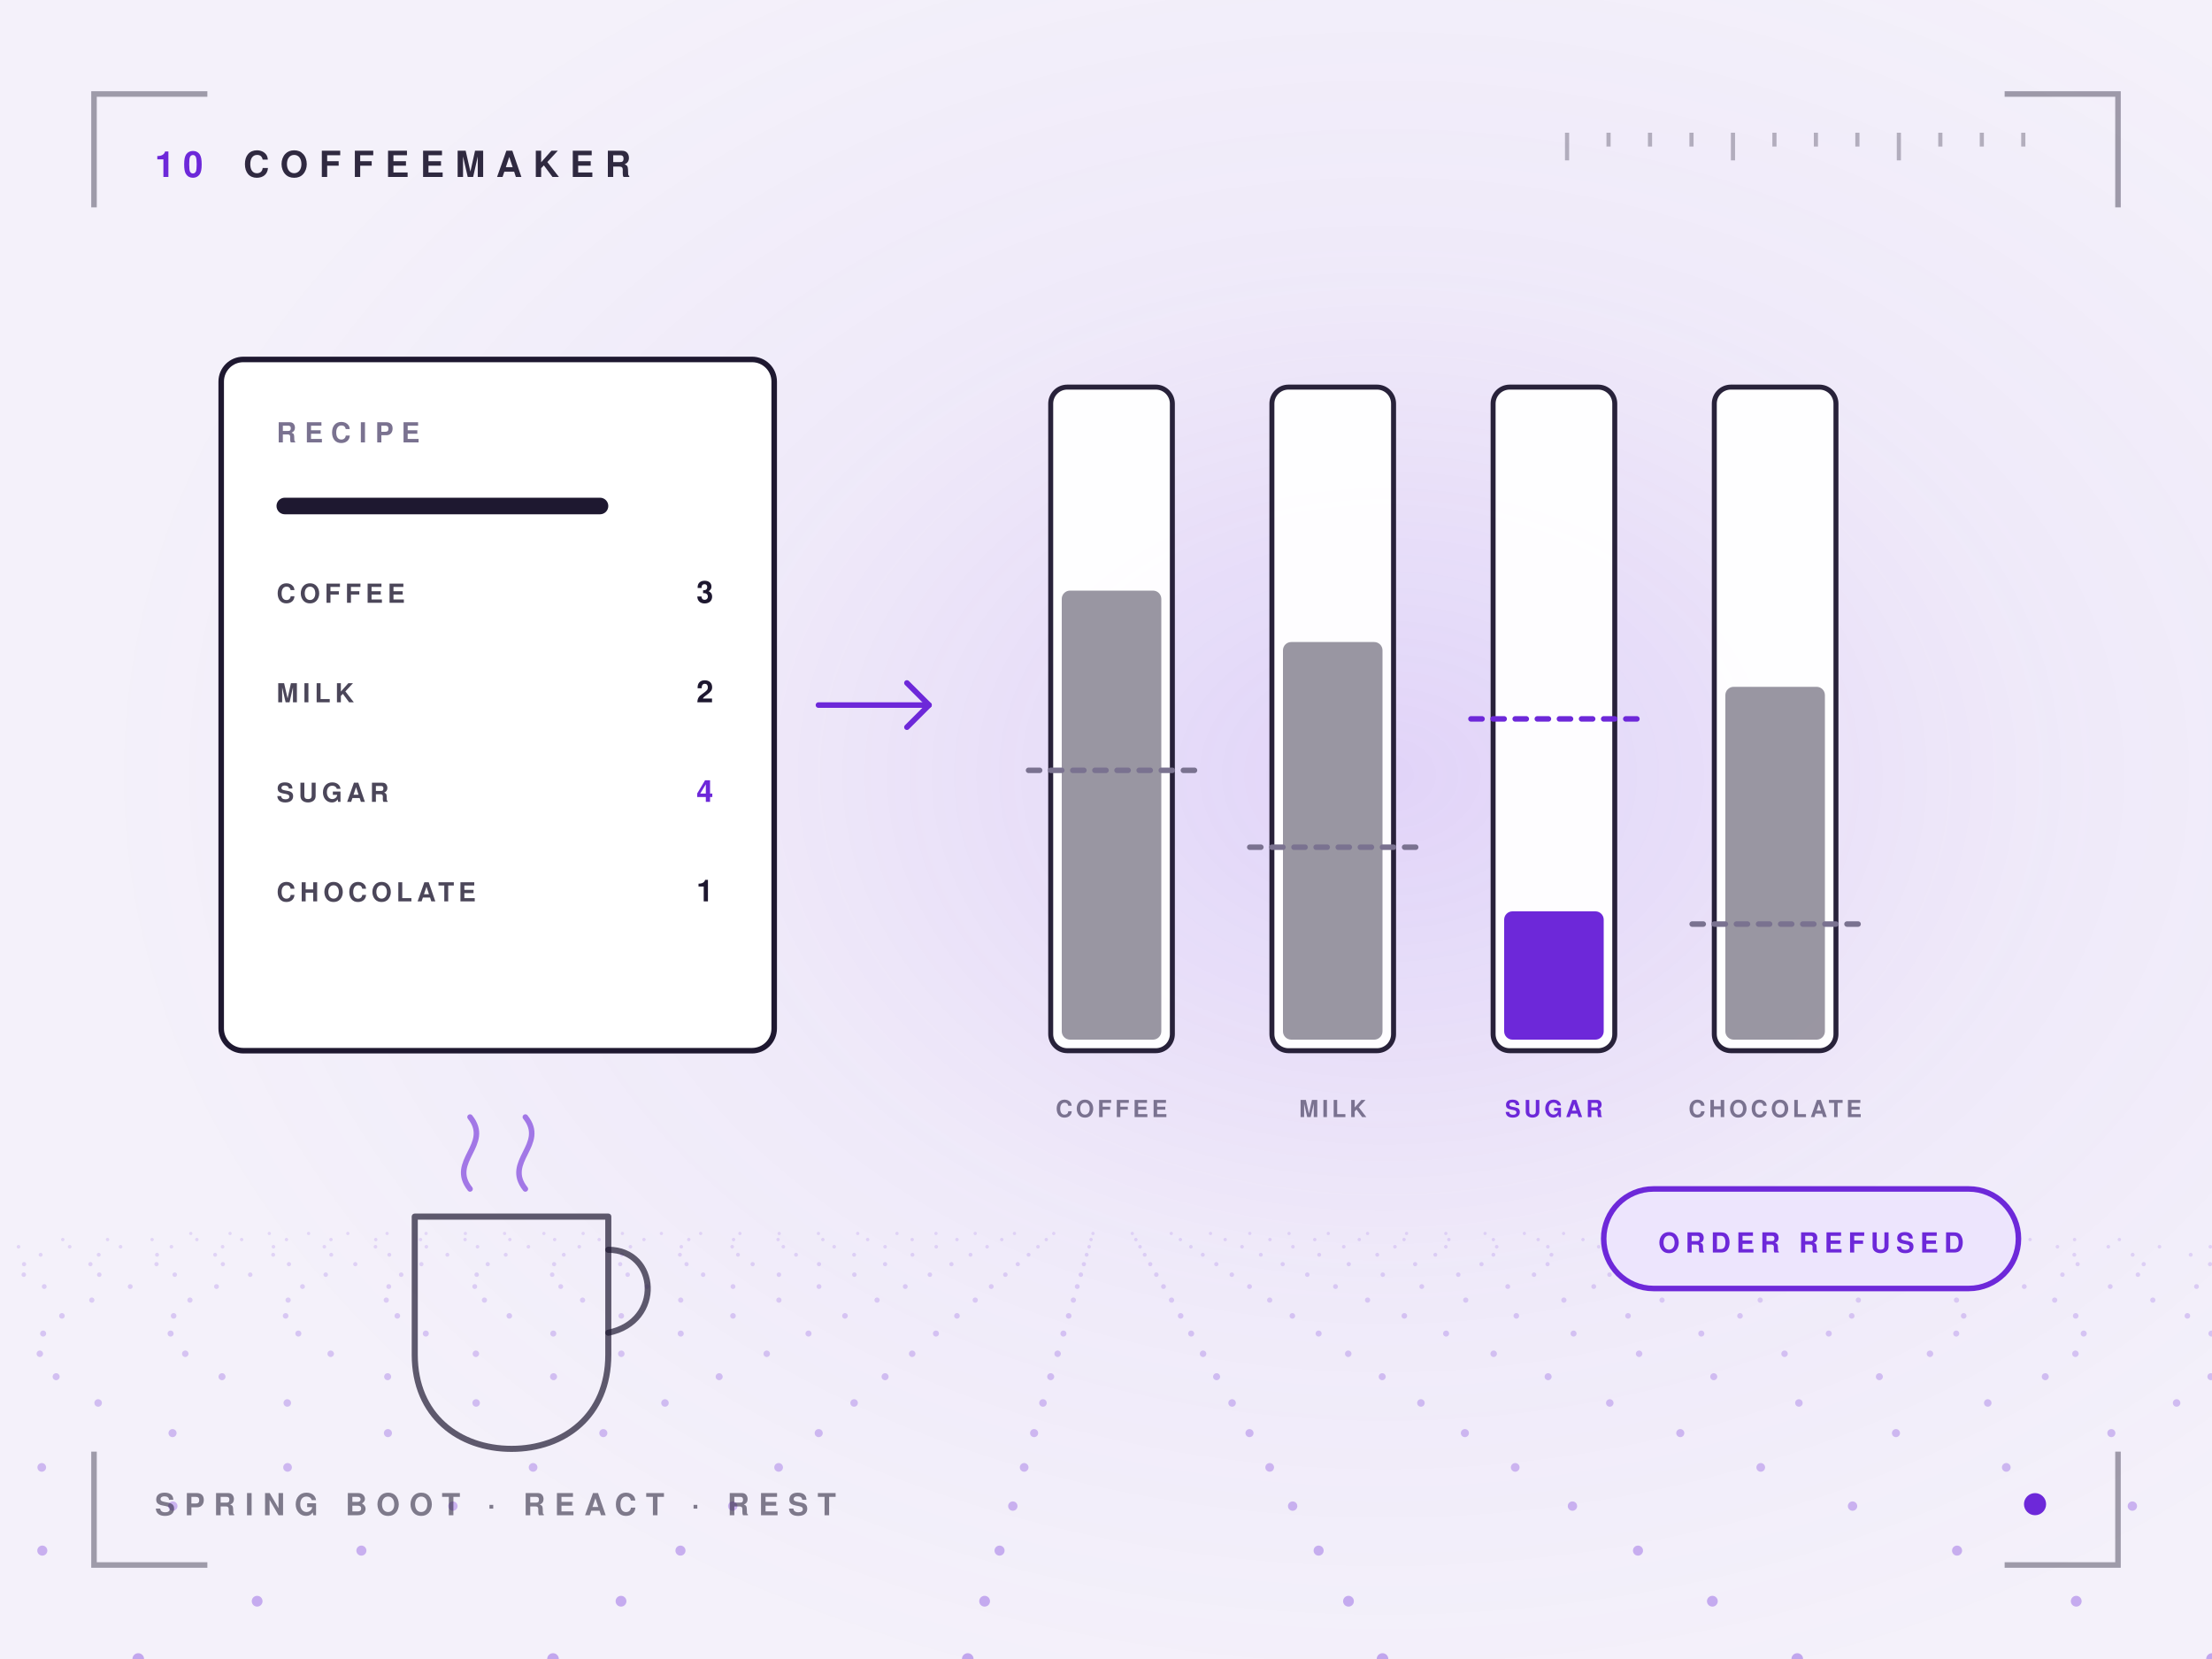
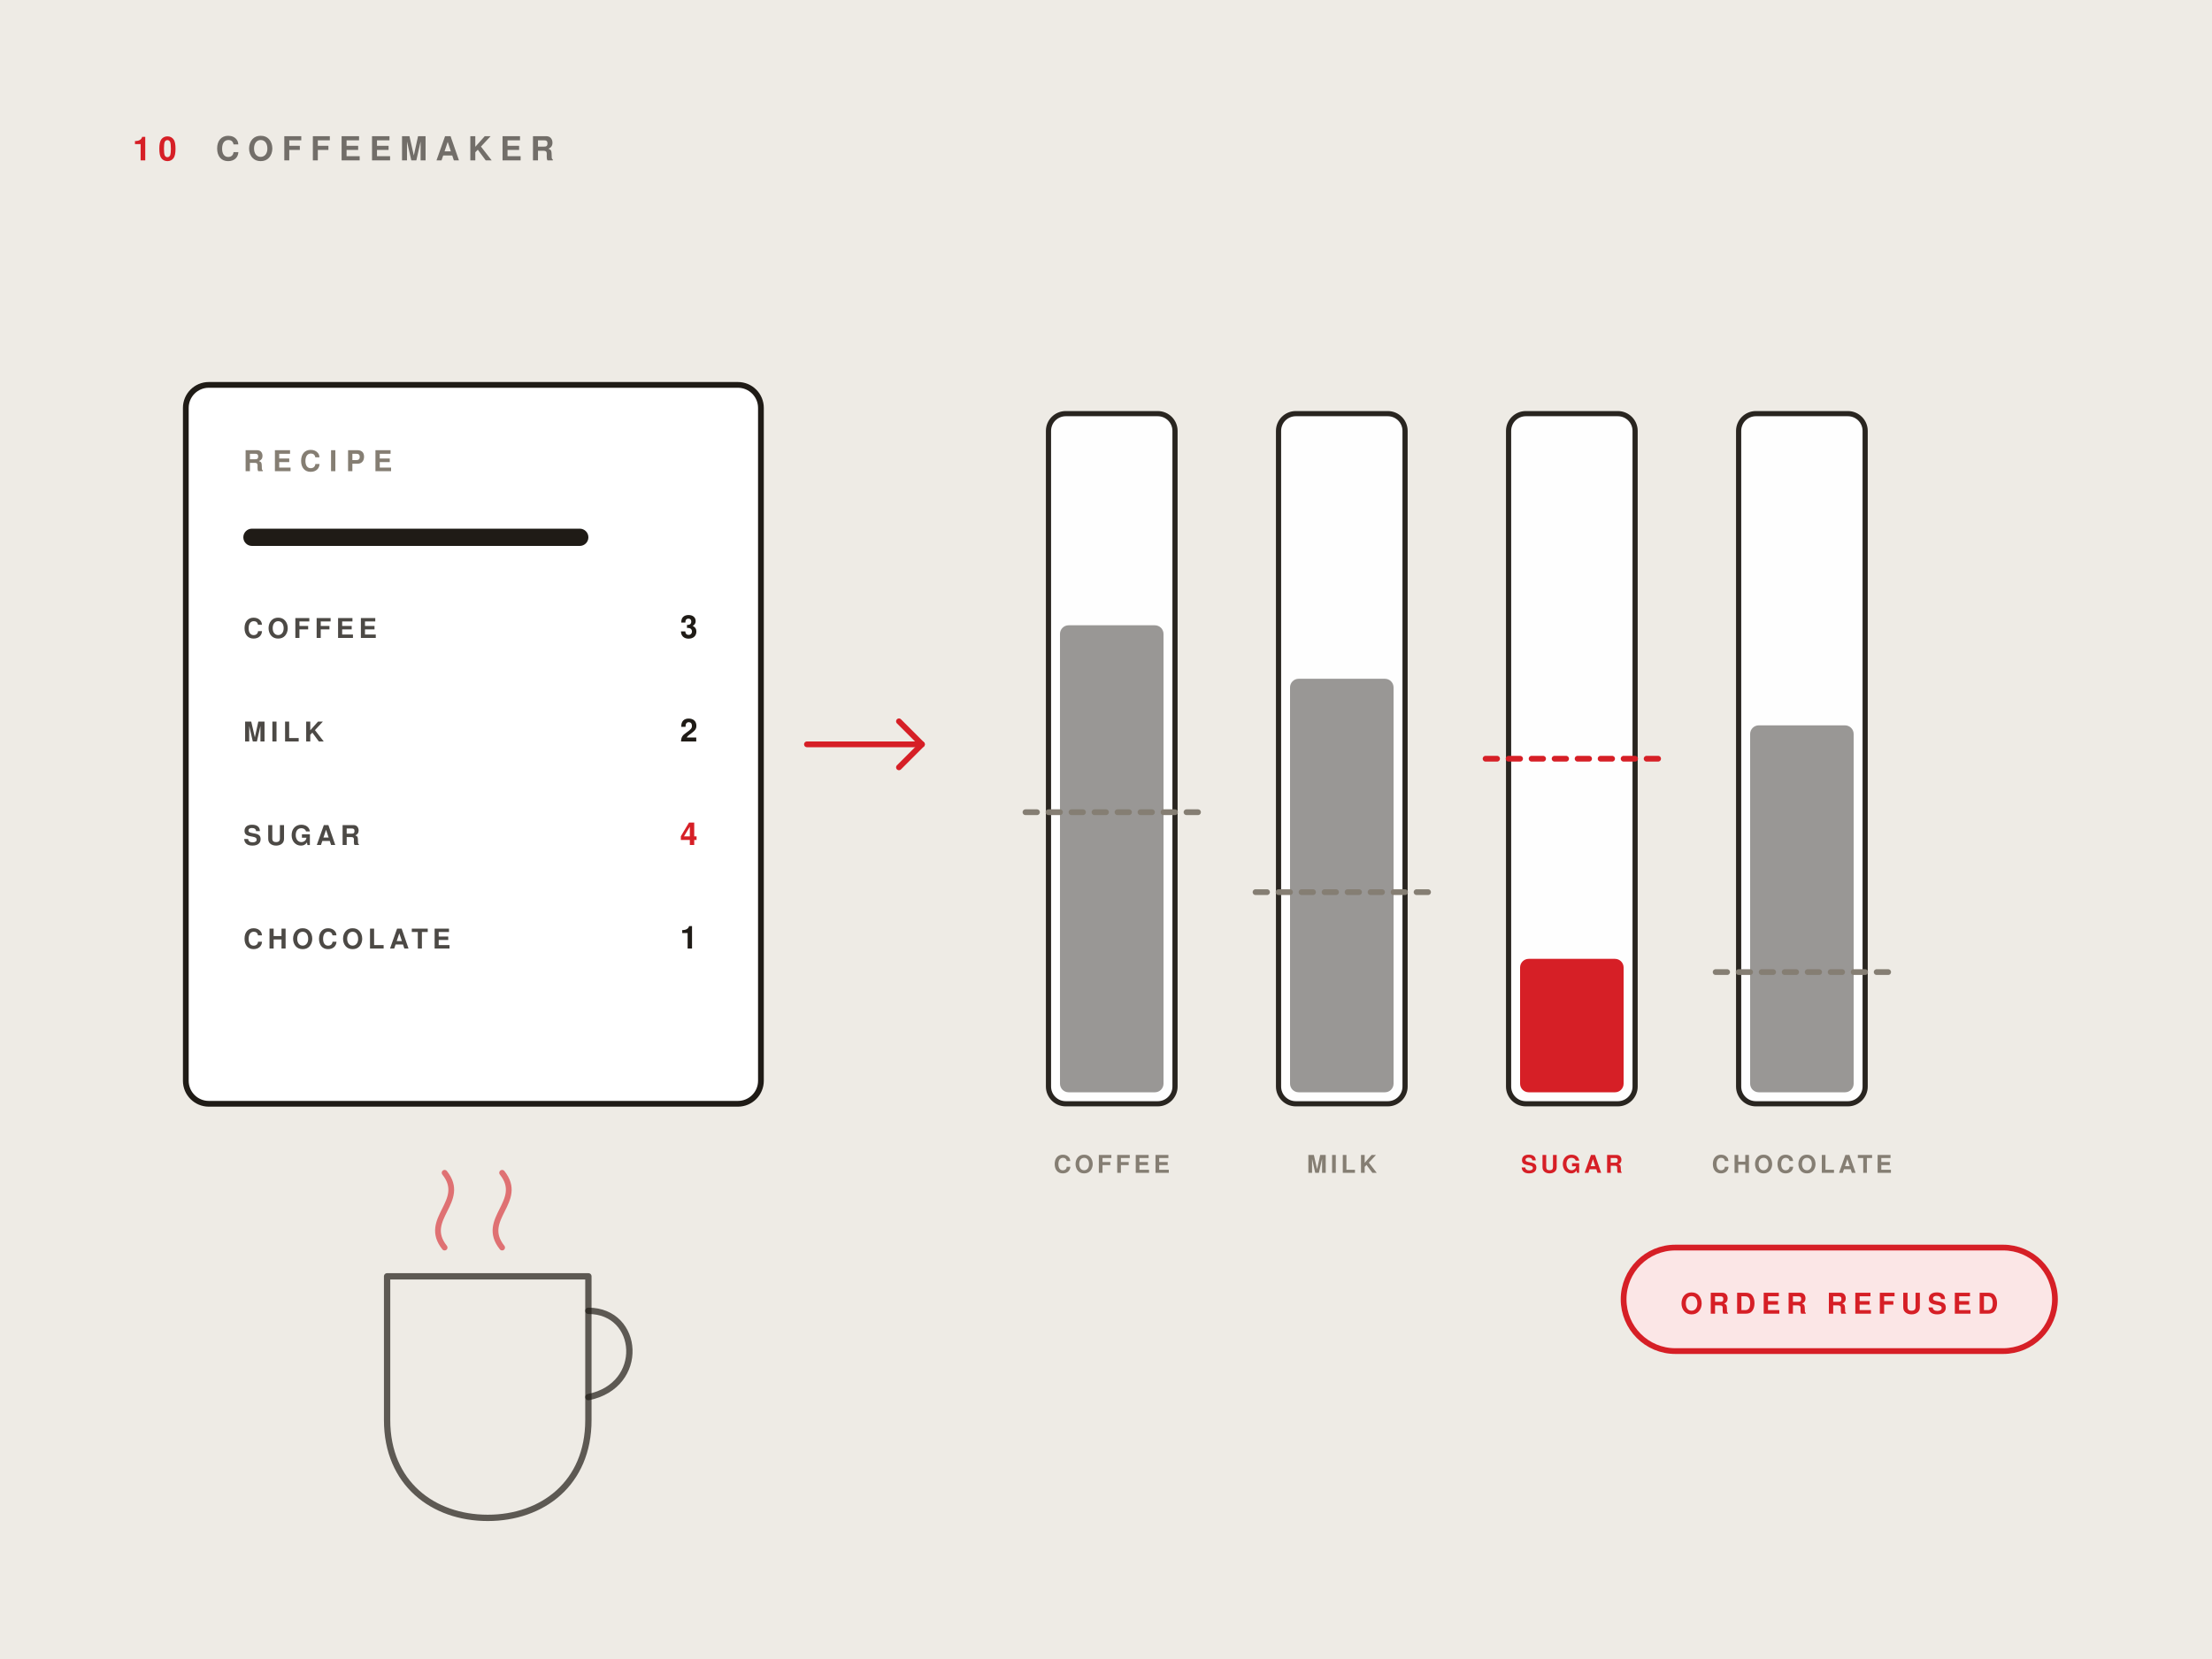
<svg xmlns="http://www.w3.org/2000/svg" viewBox="0 0 800 600" width="800" height="600" role="img">
-   <defs>
-     <radialGradient id="g" cx="62.5%" cy="46.7%" r="58%">
-       <stop offset="0" stop-color="#7C3AED" stop-opacity="0.16" />
-       <stop offset=".55" stop-color="#7C3AED" stop-opacity="0.035" />
-       <stop offset="1" stop-color="#7C3AED" stop-opacity="0" />
-     </radialGradient>
-     <filter id="glow">
-       <feOffset dx="0" dy="0" />
-     </filter>
-   </defs>
-   <rect width="800" height="600" fill="#F4F1FA" />
-   <rect width="800" height="600" fill="url(#g)" />
-   <g fill="#6D28D9">
-     <circle cx="50.0" cy="600.0" r="2.10" opacity="0.37" />
-     <circle cx="200.0" cy="600.0" r="2.10" opacity="0.37" />
-     <circle cx="350.0" cy="600.0" r="2.10" opacity="0.37" />
-     <circle cx="500.0" cy="600.0" r="2.10" opacity="0.37" />
-     <circle cx="650.0" cy="600.0" r="2.10" opacity="0.37" />
-     <circle cx="800.0" cy="600.0" r="2.10" opacity="0.37" />
-     <circle cx="93.0" cy="579.1" r="1.95" opacity="0.35" />
-     <circle cx="224.6" cy="579.1" r="1.95" opacity="0.35" />
-     <circle cx="356.1" cy="579.1" r="1.95" opacity="0.35" />
-     <circle cx="487.7" cy="579.1" r="1.95" opacity="0.35" />
-     <circle cx="619.3" cy="579.1" r="1.95" opacity="0.35" />
-     <circle cx="750.9" cy="579.1" r="1.95" opacity="0.35" />
-     <circle cx="15.3" cy="560.8" r="1.82" opacity="0.33" />
-     <circle cx="130.7" cy="560.8" r="1.82" opacity="0.33" />
-     <circle cx="246.1" cy="560.8" r="1.82" opacity="0.33" />
-     <circle cx="361.5" cy="560.8" r="1.82" opacity="0.33" />
-     <circle cx="476.9" cy="560.8" r="1.82" opacity="0.33" />
-     <circle cx="592.4" cy="560.8" r="1.82" opacity="0.33" />
-     <circle cx="707.8" cy="560.8" r="1.82" opacity="0.33" />
-     <circle cx="62.5" cy="544.7" r="1.69" opacity="0.31" />
-     <circle cx="163.8" cy="544.7" r="1.69" opacity="0.31" />
-     <circle cx="265.0" cy="544.7" r="1.69" opacity="0.31" />
-     <circle cx="366.3" cy="544.7" r="1.69" opacity="0.31" />
-     <circle cx="467.5" cy="544.7" r="1.69" opacity="0.31" />
-     <circle cx="568.7" cy="544.7" r="1.69" opacity="0.31" />
-     <circle cx="670.0" cy="544.7" r="1.69" opacity="0.31" />
-     <circle cx="771.2" cy="544.7" r="1.69" opacity="0.31" />
-     <circle cx="15.1" cy="530.7" r="1.57" opacity="0.29" />
-     <circle cx="104.0" cy="530.7" r="1.57" opacity="0.29" />
-     <circle cx="192.8" cy="530.7" r="1.57" opacity="0.29" />
-     <circle cx="281.6" cy="530.7" r="1.57" opacity="0.29" />
-     <circle cx="370.4" cy="530.7" r="1.57" opacity="0.29" />
-     <circle cx="459.2" cy="530.7" r="1.57" opacity="0.29" />
-     <circle cx="548.0" cy="530.7" r="1.57" opacity="0.29" />
-     <circle cx="636.8" cy="530.7" r="1.57" opacity="0.29" />
-     <circle cx="725.6" cy="530.7" r="1.57" opacity="0.29" />
-     <circle cx="62.4" cy="518.3" r="1.46" opacity="0.28" />
-     <circle cx="140.3" cy="518.3" r="1.46" opacity="0.28" />
-     <circle cx="218.2" cy="518.3" r="1.46" opacity="0.28" />
-     <circle cx="296.1" cy="518.3" r="1.46" opacity="0.28" />
-     <circle cx="374.0" cy="518.3" r="1.46" opacity="0.28" />
-     <circle cx="451.9" cy="518.3" r="1.46" opacity="0.28" />
-     <circle cx="529.8" cy="518.3" r="1.46" opacity="0.28" />
-     <circle cx="607.7" cy="518.3" r="1.46" opacity="0.28" />
-     <circle cx="685.7" cy="518.3" r="1.46" opacity="0.28" />
-     <circle cx="763.6" cy="518.3" r="1.46" opacity="0.28" />
-     <circle cx="35.5" cy="507.4" r="1.36" opacity="0.26" />
-     <circle cx="103.9" cy="507.4" r="1.36" opacity="0.26" />
-     <circle cx="172.2" cy="507.4" r="1.36" opacity="0.26" />
-     <circle cx="240.5" cy="507.4" r="1.36" opacity="0.26" />
-     <circle cx="308.9" cy="507.4" r="1.36" opacity="0.26" />
-     <circle cx="377.2" cy="507.4" r="1.36" opacity="0.26" />
-     <circle cx="445.6" cy="507.4" r="1.36" opacity="0.26" />
-     <circle cx="513.9" cy="507.4" r="1.36" opacity="0.26" />
-     <circle cx="582.2" cy="507.4" r="1.36" opacity="0.26" />
-     <circle cx="650.6" cy="507.4" r="1.36" opacity="0.26" />
-     <circle cx="718.9" cy="507.4" r="1.36" opacity="0.26" />
-     <circle cx="787.2" cy="507.4" r="1.36" opacity="0.26" />
-     <circle cx="20.3" cy="497.9" r="1.27" opacity="0.25" />
-     <circle cx="80.3" cy="497.9" r="1.27" opacity="0.25" />
-     <circle cx="140.2" cy="497.9" r="1.27" opacity="0.25" />
-     <circle cx="200.2" cy="497.9" r="1.27" opacity="0.25" />
-     <circle cx="260.1" cy="497.9" r="1.27" opacity="0.25" />
-     <circle cx="320.1" cy="497.9" r="1.27" opacity="0.25" />
-     <circle cx="380.0" cy="497.9" r="1.27" opacity="0.25" />
-     <circle cx="440.0" cy="497.9" r="1.27" opacity="0.25" />
-     <circle cx="499.9" cy="497.9" r="1.27" opacity="0.25" />
-     <circle cx="559.9" cy="497.9" r="1.27" opacity="0.25" />
-     <circle cx="619.8" cy="497.9" r="1.27" opacity="0.25" />
-     <circle cx="679.7" cy="497.9" r="1.27" opacity="0.25" />
-     <circle cx="739.7" cy="497.9" r="1.27" opacity="0.25" />
-     <circle cx="799.6" cy="497.9" r="1.27" opacity="0.25" />
-     <circle cx="14.4" cy="489.6" r="1.18" opacity="0.23" />
-     <circle cx="67.0" cy="489.6" r="1.18" opacity="0.23" />
-     <circle cx="119.6" cy="489.6" r="1.18" opacity="0.23" />
-     <circle cx="172.1" cy="489.6" r="1.18" opacity="0.23" />
-     <circle cx="224.7" cy="489.6" r="1.18" opacity="0.23" />
-     <circle cx="277.3" cy="489.6" r="1.18" opacity="0.23" />
-     <circle cx="329.9" cy="489.6" r="1.18" opacity="0.23" />
-     <circle cx="382.5" cy="489.6" r="1.18" opacity="0.23" />
-     <circle cx="435.1" cy="489.6" r="1.18" opacity="0.23" />
-     <circle cx="487.6" cy="489.6" r="1.18" opacity="0.23" />
-     <circle cx="540.2" cy="489.6" r="1.18" opacity="0.23" />
-     <circle cx="592.8" cy="489.6" r="1.18" opacity="0.23" />
-     <circle cx="645.4" cy="489.6" r="1.18" opacity="0.23" />
-     <circle cx="698.0" cy="489.6" r="1.18" opacity="0.23" />
-     <circle cx="750.6" cy="489.6" r="1.18" opacity="0.23" />
-     <circle cx="15.6" cy="482.3" r="1.10" opacity="0.22" />
-     <circle cx="61.7" cy="482.3" r="1.10" opacity="0.22" />
-     <circle cx="107.9" cy="482.3" r="1.10" opacity="0.22" />
-     <circle cx="154.0" cy="482.3" r="1.10" opacity="0.22" />
-     <circle cx="200.1" cy="482.3" r="1.10" opacity="0.22" />
-     <circle cx="246.2" cy="482.3" r="1.10" opacity="0.22" />
-     <circle cx="292.4" cy="482.3" r="1.10" opacity="0.22" />
-     <circle cx="338.5" cy="482.3" r="1.10" opacity="0.22" />
-     <circle cx="384.6" cy="482.3" r="1.10" opacity="0.22" />
-     <circle cx="430.8" cy="482.3" r="1.10" opacity="0.22" />
-     <circle cx="476.9" cy="482.3" r="1.10" opacity="0.22" />
-     <circle cx="523.0" cy="482.3" r="1.10" opacity="0.22" />
-     <circle cx="569.1" cy="482.3" r="1.10" opacity="0.22" />
-     <circle cx="615.3" cy="482.3" r="1.10" opacity="0.22" />
-     <circle cx="661.4" cy="482.3" r="1.10" opacity="0.22" />
-     <circle cx="707.5" cy="482.3" r="1.10" opacity="0.22" />
-     <circle cx="753.6" cy="482.3" r="1.10" opacity="0.22" />
-     <circle cx="799.8" cy="482.3" r="1.10" opacity="0.22" />
-     <circle cx="22.4" cy="475.9" r="1.02" opacity="0.21" />
-     <circle cx="62.8" cy="475.9" r="1.02" opacity="0.21" />
-     <circle cx="103.3" cy="475.9" r="1.02" opacity="0.21" />
-     <circle cx="143.7" cy="475.9" r="1.02" opacity="0.21" />
-     <circle cx="184.2" cy="475.9" r="1.02" opacity="0.21" />
-     <circle cx="224.7" cy="475.9" r="1.02" opacity="0.21" />
-     <circle cx="265.1" cy="475.9" r="1.02" opacity="0.21" />
-     <circle cx="305.6" cy="475.9" r="1.02" opacity="0.21" />
-     <circle cx="346.1" cy="475.9" r="1.02" opacity="0.21" />
-     <circle cx="386.5" cy="475.9" r="1.02" opacity="0.21" />
-     <circle cx="427.0" cy="475.9" r="1.02" opacity="0.21" />
-     <circle cx="467.4" cy="475.9" r="1.02" opacity="0.21" />
-     <circle cx="507.9" cy="475.9" r="1.02" opacity="0.21" />
-     <circle cx="548.4" cy="475.9" r="1.02" opacity="0.21" />
-     <circle cx="588.8" cy="475.9" r="1.02" opacity="0.21" />
-     <circle cx="629.3" cy="475.9" r="1.02" opacity="0.21" />
-     <circle cx="669.7" cy="475.9" r="1.02" opacity="0.21" />
-     <circle cx="710.2" cy="475.9" r="1.02" opacity="0.21" />
-     <circle cx="750.7" cy="475.9" r="1.02" opacity="0.21" />
-     <circle cx="791.1" cy="475.9" r="1.02" opacity="0.21" />
-     <circle cx="33.2" cy="470.2" r="0.95" opacity="0.19" />
-     <circle cx="68.7" cy="470.2" r="0.95" opacity="0.19" />
-     <circle cx="104.2" cy="470.2" r="0.95" opacity="0.19" />
-     <circle cx="139.7" cy="470.2" r="0.95" opacity="0.19" />
-     <circle cx="175.2" cy="470.2" r="0.95" opacity="0.19" />
-     <circle cx="210.7" cy="470.2" r="0.95" opacity="0.19" />
-     <circle cx="246.2" cy="470.2" r="0.95" opacity="0.19" />
-     <circle cx="281.7" cy="470.2" r="0.95" opacity="0.19" />
-     <circle cx="317.2" cy="470.2" r="0.95" opacity="0.19" />
-     <circle cx="352.7" cy="470.2" r="0.95" opacity="0.19" />
-     <circle cx="388.2" cy="470.2" r="0.95" opacity="0.19" />
-     <circle cx="423.7" cy="470.2" r="0.95" opacity="0.19" />
-     <circle cx="459.2" cy="470.2" r="0.95" opacity="0.19" />
-     <circle cx="494.6" cy="470.2" r="0.95" opacity="0.19" />
-     <circle cx="530.1" cy="470.2" r="0.95" opacity="0.19" />
-     <circle cx="565.6" cy="470.2" r="0.95" opacity="0.19" />
-     <circle cx="601.1" cy="470.2" r="0.95" opacity="0.19" />
-     <circle cx="636.6" cy="470.2" r="0.95" opacity="0.19" />
-     <circle cx="672.1" cy="470.2" r="0.95" opacity="0.19" />
-     <circle cx="707.6" cy="470.2" r="0.95" opacity="0.19" />
-     <circle cx="743.1" cy="470.2" r="0.95" opacity="0.19" />
-     <circle cx="778.6" cy="470.2" r="0.95" opacity="0.19" />
-     <circle cx="16.0" cy="465.3" r="0.88" opacity="0.18" />
-     <circle cx="47.1" cy="465.3" r="0.88" opacity="0.18" />
-     <circle cx="78.3" cy="465.3" r="0.88" opacity="0.18" />
-     <circle cx="109.4" cy="465.3" r="0.88" opacity="0.18" />
-     <circle cx="140.6" cy="465.3" r="0.88" opacity="0.18" />
-     <circle cx="171.7" cy="465.3" r="0.88" opacity="0.18" />
-     <circle cx="202.8" cy="465.3" r="0.88" opacity="0.18" />
-     <circle cx="234.0" cy="465.3" r="0.88" opacity="0.18" />
-     <circle cx="265.1" cy="465.3" r="0.88" opacity="0.18" />
-     <circle cx="296.2" cy="465.3" r="0.88" opacity="0.18" />
-     <circle cx="327.4" cy="465.3" r="0.88" opacity="0.18" />
-     <circle cx="358.5" cy="465.3" r="0.88" opacity="0.18" />
-     <circle cx="389.6" cy="465.3" r="0.88" opacity="0.18" />
-     <circle cx="420.8" cy="465.3" r="0.88" opacity="0.18" />
-     <circle cx="451.9" cy="465.3" r="0.88" opacity="0.18" />
-     <circle cx="483.0" cy="465.3" r="0.88" opacity="0.18" />
-     <circle cx="514.2" cy="465.3" r="0.88" opacity="0.18" />
-     <circle cx="545.3" cy="465.3" r="0.88" opacity="0.18" />
-     <circle cx="576.4" cy="465.3" r="0.88" opacity="0.18" />
-     <circle cx="607.6" cy="465.3" r="0.88" opacity="0.18" />
-     <circle cx="638.7" cy="465.3" r="0.88" opacity="0.18" />
-     <circle cx="669.8" cy="465.3" r="0.88" opacity="0.18" />
-     <circle cx="701.0" cy="465.3" r="0.88" opacity="0.18" />
-     <circle cx="732.1" cy="465.3" r="0.88" opacity="0.18" />
-     <circle cx="763.2" cy="465.3" r="0.88" opacity="0.18" />
-     <circle cx="794.4" cy="465.3" r="0.88" opacity="0.18" />
-     <circle cx="8.6" cy="461.0" r="0.82" opacity="0.17" />
-     <circle cx="35.9" cy="461.0" r="0.82" opacity="0.17" />
-     <circle cx="63.2" cy="461.0" r="0.82" opacity="0.17" />
-     <circle cx="90.5" cy="461.0" r="0.82" opacity="0.17" />
-     <circle cx="117.8" cy="461.0" r="0.82" opacity="0.17" />
-     <circle cx="145.1" cy="461.0" r="0.82" opacity="0.17" />
-     <circle cx="172.4" cy="461.0" r="0.82" opacity="0.17" />
-     <circle cx="199.7" cy="461.0" r="0.82" opacity="0.17" />
-     <circle cx="227.0" cy="461.0" r="0.82" opacity="0.17" />
-     <circle cx="254.3" cy="461.0" r="0.82" opacity="0.17" />
-     <circle cx="281.7" cy="461.0" r="0.82" opacity="0.17" />
-     <circle cx="309.0" cy="461.0" r="0.82" opacity="0.17" />
-     <circle cx="336.3" cy="461.0" r="0.82" opacity="0.17" />
-     <circle cx="363.6" cy="461.0" r="0.82" opacity="0.17" />
-     <circle cx="390.9" cy="461.0" r="0.82" opacity="0.17" />
-     <circle cx="418.2" cy="461.0" r="0.82" opacity="0.17" />
-     <circle cx="445.5" cy="461.0" r="0.82" opacity="0.17" />
-     <circle cx="472.8" cy="461.0" r="0.82" opacity="0.17" />
-     <circle cx="500.1" cy="461.0" r="0.82" opacity="0.17" />
-     <circle cx="527.4" cy="461.0" r="0.82" opacity="0.17" />
-     <circle cx="554.8" cy="461.0" r="0.82" opacity="0.17" />
-     <circle cx="582.1" cy="461.0" r="0.82" opacity="0.17" />
-     <circle cx="609.4" cy="461.0" r="0.82" opacity="0.17" />
-     <circle cx="636.7" cy="461.0" r="0.82" opacity="0.17" />
-     <circle cx="664.0" cy="461.0" r="0.82" opacity="0.17" />
-     <circle cx="691.3" cy="461.0" r="0.82" opacity="0.17" />
-     <circle cx="718.6" cy="461.0" r="0.82" opacity="0.17" />
-     <circle cx="745.9" cy="461.0" r="0.82" opacity="0.17" />
-     <circle cx="773.2" cy="461.0" r="0.82" opacity="0.17" />
-     <circle cx="8.7" cy="457.2" r="0.77" opacity="0.16" />
-     <circle cx="32.7" cy="457.2" r="0.77" opacity="0.16" />
-     <circle cx="56.6" cy="457.2" r="0.77" opacity="0.16" />
-     <circle cx="80.6" cy="457.2" r="0.77" opacity="0.16" />
-     <circle cx="104.5" cy="457.2" r="0.77" opacity="0.16" />
-     <circle cx="128.5" cy="457.2" r="0.77" opacity="0.16" />
-     <circle cx="152.4" cy="457.2" r="0.77" opacity="0.16" />
-     <circle cx="176.4" cy="457.2" r="0.77" opacity="0.16" />
-     <circle cx="200.4" cy="457.2" r="0.77" opacity="0.16" />
-     <circle cx="224.3" cy="457.2" r="0.77" opacity="0.16" />
-     <circle cx="248.3" cy="457.2" r="0.77" opacity="0.16" />
-     <circle cx="272.2" cy="457.2" r="0.77" opacity="0.16" />
-     <circle cx="296.2" cy="457.2" r="0.77" opacity="0.16" />
-     <circle cx="320.1" cy="457.2" r="0.77" opacity="0.16" />
-     <circle cx="344.1" cy="457.2" r="0.77" opacity="0.16" />
-     <circle cx="368.1" cy="457.2" r="0.77" opacity="0.16" />
-     <circle cx="392.0" cy="457.2" r="0.77" opacity="0.16" />
-     <circle cx="416.0" cy="457.2" r="0.77" opacity="0.16" />
-     <circle cx="439.9" cy="457.2" r="0.77" opacity="0.16" />
-     <circle cx="463.9" cy="457.2" r="0.77" opacity="0.16" />
-     <circle cx="487.8" cy="457.2" r="0.77" opacity="0.16" />
-     <circle cx="511.8" cy="457.2" r="0.77" opacity="0.16" />
-     <circle cx="535.8" cy="457.2" r="0.77" opacity="0.16" />
-     <circle cx="559.7" cy="457.2" r="0.77" opacity="0.16" />
-     <circle cx="583.7" cy="457.2" r="0.77" opacity="0.16" />
-     <circle cx="607.6" cy="457.2" r="0.77" opacity="0.16" />
-     <circle cx="631.6" cy="457.2" r="0.77" opacity="0.16" />
-     <circle cx="655.5" cy="457.2" r="0.77" opacity="0.16" />
-     <circle cx="679.5" cy="457.2" r="0.77" opacity="0.16" />
-     <circle cx="703.4" cy="457.2" r="0.77" opacity="0.16" />
-     <circle cx="727.4" cy="457.2" r="0.77" opacity="0.16" />
-     <circle cx="751.4" cy="457.2" r="0.77" opacity="0.16" />
-     <circle cx="775.3" cy="457.2" r="0.77" opacity="0.16" />
-     <circle cx="799.3" cy="457.2" r="0.77" opacity="0.16" />
-     <circle cx="14.7" cy="453.8" r="0.71" opacity="0.15" />
-     <circle cx="35.7" cy="453.8" r="0.71" opacity="0.15" />
-     <circle cx="56.8" cy="453.8" r="0.71" opacity="0.15" />
-     <circle cx="77.8" cy="453.8" r="0.71" opacity="0.15" />
-     <circle cx="98.8" cy="453.8" r="0.71" opacity="0.15" />
-     <circle cx="119.8" cy="453.8" r="0.71" opacity="0.15" />
-     <circle cx="140.8" cy="453.8" r="0.71" opacity="0.15" />
-     <circle cx="161.8" cy="453.8" r="0.71" opacity="0.15" />
-     <circle cx="182.9" cy="453.8" r="0.71" opacity="0.15" />
-     <circle cx="203.9" cy="453.8" r="0.71" opacity="0.15" />
-     <circle cx="224.9" cy="453.8" r="0.71" opacity="0.15" />
-     <circle cx="245.9" cy="453.8" r="0.71" opacity="0.15" />
-     <circle cx="266.9" cy="453.8" r="0.71" opacity="0.15" />
-     <circle cx="287.9" cy="453.8" r="0.71" opacity="0.15" />
-     <circle cx="308.9" cy="453.8" r="0.71" opacity="0.15" />
-     <circle cx="330.0" cy="453.8" r="0.71" opacity="0.15" />
-     <circle cx="351.0" cy="453.8" r="0.71" opacity="0.15" />
-     <circle cx="372.0" cy="453.8" r="0.71" opacity="0.15" />
-     <circle cx="393.0" cy="453.8" r="0.71" opacity="0.15" />
-     <circle cx="414.0" cy="453.8" r="0.71" opacity="0.15" />
-     <circle cx="435.0" cy="453.8" r="0.71" opacity="0.15" />
-     <circle cx="456.0" cy="453.8" r="0.71" opacity="0.15" />
-     <circle cx="477.1" cy="453.8" r="0.71" opacity="0.15" />
-     <circle cx="498.1" cy="453.8" r="0.71" opacity="0.15" />
-     <circle cx="519.1" cy="453.8" r="0.71" opacity="0.15" />
-     <circle cx="540.1" cy="453.8" r="0.71" opacity="0.15" />
-     <circle cx="561.1" cy="453.8" r="0.71" opacity="0.15" />
-     <circle cx="582.1" cy="453.8" r="0.71" opacity="0.15" />
-     <circle cx="603.1" cy="453.8" r="0.71" opacity="0.15" />
-     <circle cx="624.2" cy="453.8" r="0.71" opacity="0.15" />
-     <circle cx="645.2" cy="453.8" r="0.71" opacity="0.15" />
-     <circle cx="666.2" cy="453.8" r="0.71" opacity="0.15" />
-     <circle cx="687.2" cy="453.8" r="0.71" opacity="0.15" />
-     <circle cx="708.2" cy="453.8" r="0.71" opacity="0.15" />
-     <circle cx="729.2" cy="453.8" r="0.71" opacity="0.15" />
-     <circle cx="750.2" cy="453.8" r="0.71" opacity="0.15" />
-     <circle cx="771.3" cy="453.8" r="0.71" opacity="0.15" />
-     <circle cx="792.3" cy="453.8" r="0.71" opacity="0.15" />
-     <circle cx="6.7" cy="450.9" r="0.66" opacity="0.14" />
-     <circle cx="25.2" cy="450.9" r="0.66" opacity="0.14" />
-     <circle cx="43.6" cy="450.9" r="0.66" opacity="0.14" />
-     <circle cx="62.0" cy="450.9" r="0.66" opacity="0.14" />
-     <circle cx="80.5" cy="450.9" r="0.66" opacity="0.14" />
-     <circle cx="98.9" cy="450.9" r="0.66" opacity="0.14" />
-     <circle cx="117.3" cy="450.9" r="0.66" opacity="0.14" />
-     <circle cx="135.8" cy="450.9" r="0.66" opacity="0.14" />
-     <circle cx="154.2" cy="450.9" r="0.66" opacity="0.14" />
-     <circle cx="172.7" cy="450.9" r="0.66" opacity="0.14" />
-     <circle cx="191.1" cy="450.9" r="0.66" opacity="0.14" />
-     <circle cx="209.5" cy="450.9" r="0.66" opacity="0.14" />
-     <circle cx="228.0" cy="450.9" r="0.66" opacity="0.14" />
-     <circle cx="246.4" cy="450.9" r="0.66" opacity="0.14" />
-     <circle cx="264.8" cy="450.9" r="0.66" opacity="0.14" />
-     <circle cx="283.3" cy="450.9" r="0.66" opacity="0.14" />
-     <circle cx="301.7" cy="450.9" r="0.66" opacity="0.14" />
-     <circle cx="320.1" cy="450.9" r="0.66" opacity="0.14" />
-     <circle cx="338.6" cy="450.9" r="0.66" opacity="0.14" />
-     <circle cx="357.0" cy="450.9" r="0.66" opacity="0.14" />
-     <circle cx="375.4" cy="450.9" r="0.66" opacity="0.14" />
-     <circle cx="393.9" cy="450.9" r="0.66" opacity="0.14" />
-     <circle cx="412.3" cy="450.9" r="0.66" opacity="0.14" />
-     <circle cx="430.7" cy="450.9" r="0.66" opacity="0.14" />
-     <circle cx="449.2" cy="450.9" r="0.66" opacity="0.14" />
-     <circle cx="467.6" cy="450.9" r="0.66" opacity="0.14" />
-     <circle cx="486.0" cy="450.9" r="0.66" opacity="0.14" />
-     <circle cx="504.5" cy="450.9" r="0.66" opacity="0.14" />
-     <circle cx="522.9" cy="450.9" r="0.66" opacity="0.14" />
-     <circle cx="541.3" cy="450.9" r="0.66" opacity="0.14" />
-     <circle cx="559.8" cy="450.9" r="0.66" opacity="0.14" />
-     <circle cx="578.2" cy="450.9" r="0.66" opacity="0.14" />
-     <circle cx="596.6" cy="450.9" r="0.66" opacity="0.14" />
-     <circle cx="615.1" cy="450.9" r="0.66" opacity="0.14" />
-     <circle cx="633.5" cy="450.9" r="0.66" opacity="0.14" />
-     <circle cx="651.9" cy="450.9" r="0.66" opacity="0.14" />
-     <circle cx="670.4" cy="450.9" r="0.66" opacity="0.14" />
-     <circle cx="688.8" cy="450.9" r="0.66" opacity="0.14" />
-     <circle cx="707.2" cy="450.9" r="0.66" opacity="0.14" />
-     <circle cx="725.7" cy="450.9" r="0.66" opacity="0.14" />
-     <circle cx="744.1" cy="450.9" r="0.66" opacity="0.14" />
-     <circle cx="762.5" cy="450.9" r="0.66" opacity="0.14" />
-     <circle cx="781.0" cy="450.9" r="0.66" opacity="0.14" />
-     <circle cx="799.4" cy="450.9" r="0.66" opacity="0.14" />
-     <circle cx="22.7" cy="448.3" r="0.62" opacity="0.14" />
-     <circle cx="38.9" cy="448.3" r="0.62" opacity="0.14" />
-     <circle cx="55.0" cy="448.3" r="0.62" opacity="0.14" />
-     <circle cx="71.2" cy="448.3" r="0.62" opacity="0.14" />
-     <circle cx="87.4" cy="448.3" r="0.62" opacity="0.14" />
-     <circle cx="103.6" cy="448.3" r="0.62" opacity="0.14" />
-     <circle cx="119.7" cy="448.3" r="0.62" opacity="0.14" />
-     <circle cx="135.9" cy="448.3" r="0.62" opacity="0.14" />
-     <circle cx="152.1" cy="448.3" r="0.62" opacity="0.14" />
-     <circle cx="168.2" cy="448.3" r="0.62" opacity="0.14" />
-     <circle cx="184.4" cy="448.3" r="0.62" opacity="0.14" />
-     <circle cx="200.6" cy="448.3" r="0.62" opacity="0.14" />
-     <circle cx="216.7" cy="448.3" r="0.62" opacity="0.14" />
-     <circle cx="232.9" cy="448.3" r="0.62" opacity="0.14" />
-     <circle cx="249.1" cy="448.3" r="0.62" opacity="0.14" />
-     <circle cx="265.3" cy="448.3" r="0.62" opacity="0.14" />
-     <circle cx="281.4" cy="448.3" r="0.62" opacity="0.14" />
-     <circle cx="297.6" cy="448.3" r="0.62" opacity="0.14" />
-     <circle cx="313.8" cy="448.3" r="0.62" opacity="0.14" />
-     <circle cx="329.9" cy="448.3" r="0.62" opacity="0.14" />
-     <circle cx="346.1" cy="448.3" r="0.62" opacity="0.14" />
-     <circle cx="362.3" cy="448.3" r="0.62" opacity="0.14" />
-     <circle cx="378.4" cy="448.3" r="0.62" opacity="0.14" />
-     <circle cx="394.6" cy="448.3" r="0.62" opacity="0.14" />
-     <circle cx="410.8" cy="448.3" r="0.62" opacity="0.14" />
-     <circle cx="426.9" cy="448.3" r="0.62" opacity="0.14" />
-     <circle cx="443.1" cy="448.3" r="0.62" opacity="0.14" />
-     <circle cx="459.3" cy="448.3" r="0.62" opacity="0.14" />
-     <circle cx="475.5" cy="448.3" r="0.62" opacity="0.14" />
-     <circle cx="491.6" cy="448.3" r="0.62" opacity="0.14" />
-     <circle cx="507.8" cy="448.3" r="0.62" opacity="0.14" />
-     <circle cx="524.0" cy="448.3" r="0.62" opacity="0.14" />
-     <circle cx="540.1" cy="448.3" r="0.62" opacity="0.14" />
-     <circle cx="556.3" cy="448.3" r="0.62" opacity="0.14" />
-     <circle cx="572.5" cy="448.3" r="0.62" opacity="0.14" />
-     <circle cx="588.6" cy="448.3" r="0.62" opacity="0.14" />
-     <circle cx="604.8" cy="448.3" r="0.62" opacity="0.14" />
-     <circle cx="621.0" cy="448.3" r="0.62" opacity="0.14" />
-     <circle cx="637.2" cy="448.3" r="0.62" opacity="0.14" />
-     <circle cx="653.3" cy="448.3" r="0.62" opacity="0.14" />
-     <circle cx="669.5" cy="448.3" r="0.62" opacity="0.14" />
-     <circle cx="685.7" cy="448.3" r="0.62" opacity="0.14" />
-     <circle cx="701.8" cy="448.3" r="0.62" opacity="0.14" />
-     <circle cx="718.0" cy="448.3" r="0.62" opacity="0.14" />
-     <circle cx="734.2" cy="448.3" r="0.62" opacity="0.14" />
-     <circle cx="750.3" cy="448.3" r="0.62" opacity="0.14" />
-     <circle cx="766.5" cy="448.3" r="0.62" opacity="0.14" />
-     <circle cx="69.0" cy="446.1" r="0.60" opacity="0.13" />
-     <circle cx="83.2" cy="446.1" r="0.60" opacity="0.13" />
-     <circle cx="97.4" cy="446.1" r="0.60" opacity="0.13" />
-     <circle cx="111.6" cy="446.1" r="0.60" opacity="0.13" />
-     <circle cx="125.8" cy="446.1" r="0.60" opacity="0.13" />
-     <circle cx="140.0" cy="446.1" r="0.60" opacity="0.13" />
-     <circle cx="154.1" cy="446.1" r="0.60" opacity="0.13" />
-     <circle cx="168.3" cy="446.1" r="0.60" opacity="0.13" />
-     <circle cx="182.5" cy="446.1" r="0.60" opacity="0.13" />
-     <circle cx="196.7" cy="446.1" r="0.60" opacity="0.13" />
-     <circle cx="210.9" cy="446.1" r="0.60" opacity="0.13" />
-     <circle cx="225.1" cy="446.1" r="0.60" opacity="0.13" />
-     <circle cx="239.2" cy="446.1" r="0.60" opacity="0.13" />
-     <circle cx="253.4" cy="446.1" r="0.60" opacity="0.13" />
-     <circle cx="267.6" cy="446.1" r="0.60" opacity="0.13" />
-     <circle cx="281.8" cy="446.1" r="0.60" opacity="0.13" />
-     <circle cx="296.0" cy="446.1" r="0.60" opacity="0.13" />
-     <circle cx="310.2" cy="446.1" r="0.60" opacity="0.13" />
-     <circle cx="324.4" cy="446.1" r="0.60" opacity="0.13" />
-     <circle cx="338.5" cy="446.1" r="0.60" opacity="0.13" />
-     <circle cx="352.7" cy="446.1" r="0.60" opacity="0.13" />
-     <circle cx="366.9" cy="446.1" r="0.60" opacity="0.13" />
-     <circle cx="381.1" cy="446.1" r="0.60" opacity="0.13" />
-     <circle cx="395.3" cy="446.1" r="0.60" opacity="0.13" />
-     <circle cx="409.5" cy="446.1" r="0.60" opacity="0.13" />
-     <circle cx="423.6" cy="446.1" r="0.60" opacity="0.13" />
-     <circle cx="437.8" cy="446.1" r="0.60" opacity="0.13" />
-     <circle cx="452.0" cy="446.1" r="0.60" opacity="0.13" />
-     <circle cx="466.2" cy="446.1" r="0.60" opacity="0.13" />
-     <circle cx="480.4" cy="446.1" r="0.60" opacity="0.13" />
-     <circle cx="494.6" cy="446.1" r="0.60" opacity="0.13" />
-     <circle cx="508.7" cy="446.1" r="0.60" opacity="0.13" />
-     <circle cx="522.9" cy="446.1" r="0.60" opacity="0.13" />
-     <circle cx="537.1" cy="446.1" r="0.60" opacity="0.13" />
-     <circle cx="551.3" cy="446.1" r="0.60" opacity="0.13" />
-     <circle cx="565.5" cy="446.1" r="0.60" opacity="0.13" />
-     <circle cx="579.7" cy="446.1" r="0.60" opacity="0.13" />
-     <circle cx="593.9" cy="446.1" r="0.60" opacity="0.13" />
-     <circle cx="608.0" cy="446.1" r="0.60" opacity="0.13" />
-     <circle cx="622.2" cy="446.1" r="0.60" opacity="0.13" />
-     <circle cx="636.4" cy="446.1" r="0.60" opacity="0.13" />
-     <circle cx="650.6" cy="446.1" r="0.60" opacity="0.13" />
-     <circle cx="664.8" cy="446.1" r="0.60" opacity="0.13" />
-     <circle cx="679.0" cy="446.1" r="0.60" opacity="0.13" />
-     <circle cx="693.1" cy="446.1" r="0.60" opacity="0.13" />
-     <circle cx="707.3" cy="446.1" r="0.60" opacity="0.13" />
-     <circle cx="721.5" cy="446.1" r="0.60" opacity="0.13" />
+   <rect width="800" height="600" fill="#EEEBE5" />
+   <g transform="translate(400 316) scale(1.04) translate(-400 -300)">
+     <rect x="80.0" y="130.0" width="200.0" height="250.0" rx="8" stroke="#1F1B16" stroke-width="2" fill="#FFFFFF" opacity="1" />
+     <text x="100" y="160" text-anchor="start" font-family="Figtree, 'Segoe UI', Helvetica, Arial, sans-serif" font-size="10" font-weight="700" letter-spacing="3" fill="#857E73" opacity="1">RECIPE</text>
+     <rect x="100.0" y="180.0" width="120.0" height="6" rx="3.0" fill="#1F1B16" opacity="1" />
+     <text x="100" y="218" text-anchor="start" font-family="Figtree, 'Segoe UI', Helvetica, Arial, sans-serif" font-size="9.5" font-weight="700" letter-spacing="1.6" fill="#1F1B16" opacity="0.8">COFFEE</text>
+     <text x="258" y="218" text-anchor="end" font-family="Figtree, 'Segoe UI', Helvetica, Arial, sans-serif" font-size="11" font-weight="700" letter-spacing="0" fill="#1F1B16" opacity="1">3</text>
+     <text x="100" y="254" text-anchor="start" font-family="Figtree, 'Segoe UI', Helvetica, Arial, sans-serif" font-size="9.5" font-weight="700" letter-spacing="1.6" fill="#1F1B16" opacity="0.8">MILK</text>
+     <text x="258" y="254" text-anchor="end" font-family="Figtree, 'Segoe UI', Helvetica, Arial, sans-serif" font-size="11" font-weight="700" letter-spacing="0" fill="#1F1B16" opacity="1">2</text>
+     <text x="100" y="290" text-anchor="start" font-family="Figtree, 'Segoe UI', Helvetica, Arial, sans-serif" font-size="9.5" font-weight="700" letter-spacing="1.6" fill="#1F1B16" opacity="0.8">SUGAR</text>
+     <text x="258" y="290" text-anchor="end" font-family="Figtree, 'Segoe UI', Helvetica, Arial, sans-serif" font-size="11" font-weight="700" letter-spacing="0" fill="#D61F26" opacity="1">4</text>
+     <text x="100" y="326" text-anchor="start" font-family="Figtree, 'Segoe UI', Helvetica, Arial, sans-serif" font-size="9.5" font-weight="700" letter-spacing="1.6" fill="#1F1B16" opacity="0.8">CHOCOLATE</text>
+     <text x="258" y="326" text-anchor="end" font-family="Figtree, 'Segoe UI', Helvetica, Arial, sans-serif" font-size="11" font-weight="700" letter-spacing="0" fill="#1F1B16" opacity="1">1</text>
+     <path d="M296 255h40" stroke="#D61F26" stroke-width="2" fill="none" stroke-linecap="round" stroke-linejoin="round" opacity="1" />
+     <path d="M328 247l8 8-8 8" stroke="#D61F26" stroke-width="2" fill="none" stroke-linecap="round" stroke-linejoin="round" opacity="1" />
+     <rect x="380.0" y="140.0" width="44.0" height="240.0" rx="6" stroke="#1F1B16" stroke-width="1.8" fill="#FFFFFF" opacity="0.95" />
+     <rect x="384" y="213.6" width="36" height="162.4" rx="3" fill="#1F1B16" opacity="0.45" />
+     <path d="M372 278.6h60" stroke="#857E73" stroke-width="2" fill="none" stroke-linecap="round" stroke-linejoin="round" opacity="1" stroke-dasharray="4 4" />
+     <text x="402" y="404" text-anchor="middle" font-family="Figtree, 'Segoe UI', Helvetica, Arial, sans-serif" font-size="8.5" font-weight="700" letter-spacing="1.2" fill="#857E73" opacity="1">COFFEE</text>
+     <rect x="460.0" y="140.0" width="44.0" height="240.0" rx="6" stroke="#1F1B16" stroke-width="1.8" fill="#FFFFFF" opacity="0.95" />
+     <rect x="464" y="232.2" width="36" height="143.8" rx="3" fill="#1F1B16" opacity="0.45" />
+     <path d="M452 306.4h60" stroke="#857E73" stroke-width="2" fill="none" stroke-linecap="round" stroke-linejoin="round" opacity="1" stroke-dasharray="4 4" />
+     <text x="482" y="404" text-anchor="middle" font-family="Figtree, 'Segoe UI', Helvetica, Arial, sans-serif" font-size="8.5" font-weight="700" letter-spacing="1.2" fill="#857E73" opacity="1">MILK</text>
+     <rect x="540.0" y="140.0" width="44.0" height="240.0" rx="6" stroke="#1F1B16" stroke-width="1.8" fill="#FFFFFF" opacity="0.95" />
+     <rect x="544" y="329.6" width="36" height="46.4" rx="3" fill="#D61F26" opacity="1" />
+     <path d="M532 260.0h60" stroke="#D61F26" stroke-width="2" fill="none" stroke-linecap="round" stroke-linejoin="round" opacity="1" stroke-dasharray="4 4" />
+     <text x="562" y="404" text-anchor="middle" font-family="Figtree, 'Segoe UI', Helvetica, Arial, sans-serif" font-size="8.5" font-weight="700" letter-spacing="1.2" fill="#D61F26" opacity="1">SUGAR</text>
+     <rect x="620.0" y="140.0" width="44.0" height="240.0" rx="6" stroke="#1F1B16" stroke-width="1.8" fill="#FFFFFF" opacity="0.95" />
+     <rect x="624" y="248.4" width="36" height="127.6" rx="3" fill="#1F1B16" opacity="0.45" />
+     <path d="M612 334.2h60" stroke="#857E73" stroke-width="2" fill="none" stroke-linecap="round" stroke-linejoin="round" opacity="1" stroke-dasharray="4 4" />
+     <text x="642" y="404" text-anchor="middle" font-family="Figtree, 'Segoe UI', Helvetica, Arial, sans-serif" font-size="8.5" font-weight="700" letter-spacing="1.2" fill="#857E73" opacity="1">CHOCOLATE</text>
+     <rect x="580.0" y="430.0" width="150.0" height="36.0" rx="18" stroke="#D61F26" stroke-width="2" fill="#FBE6E6" opacity="1" />
+     <text x="655" y="453" text-anchor="middle" font-family="Figtree, 'Segoe UI', Helvetica, Arial, sans-serif" font-size="10" font-weight="700" letter-spacing="2" fill="#D61F26" opacity="1">ORDER REFUSED</text>
+     <path d="M150 440h70v50c0 22-16 34-35 34s-35-12-35-34z" stroke="#1F1B16" stroke-width="2.2" fill="none" stroke-linecap="round" stroke-linejoin="round" opacity="0.7" />
+     <path d="M220 452c18 0 20 26 0 30" stroke="#1F1B16" stroke-width="2.2" fill="none" stroke-linecap="round" stroke-linejoin="round" opacity="0.7" />
+     <path d="M170 430c-8-10 8-16 0-26M190 430c-8-10 8-16 0-26" stroke="#D61F26" stroke-width="2" fill="none" stroke-linecap="round" stroke-linejoin="round" opacity="0.6" />
  </g>
-   <g filter="url(#glow)">
-     <rect x="80.0" y="130.0" width="200.0" height="250.0" rx="8" stroke="#1E1830" stroke-width="2" fill="#FFFFFF" opacity="1" />
-     <text x="100" y="160" text-anchor="start" font-family="Figtree, 'Segoe UI', Helvetica, Arial, sans-serif" font-size="10" font-weight="700" letter-spacing="3" fill="#7A7290" opacity="1">RECIPE</text>
-     <rect x="100.0" y="180.0" width="120.0" height="6" rx="3.0" fill="#1E1830" opacity="1" />
-     <text x="100" y="218" text-anchor="start" font-family="Figtree, 'Segoe UI', Helvetica, Arial, sans-serif" font-size="9.5" font-weight="700" letter-spacing="1.6" fill="#1E1830" opacity="0.8">COFFEE</text>
-     <text x="258" y="218" text-anchor="end" font-family="Figtree, 'Segoe UI', Helvetica, Arial, sans-serif" font-size="11" font-weight="700" letter-spacing="0" fill="#1E1830" opacity="1">3</text>
-     <text x="100" y="254" text-anchor="start" font-family="Figtree, 'Segoe UI', Helvetica, Arial, sans-serif" font-size="9.5" font-weight="700" letter-spacing="1.6" fill="#1E1830" opacity="0.8">MILK</text>
-     <text x="258" y="254" text-anchor="end" font-family="Figtree, 'Segoe UI', Helvetica, Arial, sans-serif" font-size="11" font-weight="700" letter-spacing="0" fill="#1E1830" opacity="1">2</text>
-     <text x="100" y="290" text-anchor="start" font-family="Figtree, 'Segoe UI', Helvetica, Arial, sans-serif" font-size="9.5" font-weight="700" letter-spacing="1.6" fill="#1E1830" opacity="0.8">SUGAR</text>
-     <text x="258" y="290" text-anchor="end" font-family="Figtree, 'Segoe UI', Helvetica, Arial, sans-serif" font-size="11" font-weight="700" letter-spacing="0" fill="#6D28D9" opacity="1">4</text>
-     <text x="100" y="326" text-anchor="start" font-family="Figtree, 'Segoe UI', Helvetica, Arial, sans-serif" font-size="9.5" font-weight="700" letter-spacing="1.6" fill="#1E1830" opacity="0.8">CHOCOLATE</text>
-     <text x="258" y="326" text-anchor="end" font-family="Figtree, 'Segoe UI', Helvetica, Arial, sans-serif" font-size="11" font-weight="700" letter-spacing="0" fill="#1E1830" opacity="1">1</text>
-     <path d="M296 255h40" stroke="#6D28D9" stroke-width="2" fill="none" stroke-linecap="round" stroke-linejoin="round" opacity="1" />
-     <path d="M328 247l8 8-8 8" stroke="#6D28D9" stroke-width="2" fill="none" stroke-linecap="round" stroke-linejoin="round" opacity="1" />
-     <rect x="380.0" y="140.0" width="44.0" height="240.0" rx="6" stroke="#1E1830" stroke-width="1.8" fill="#FFFFFF" opacity="0.95" />
-     <rect x="384" y="213.6" width="36" height="162.4" rx="3" fill="#1E1830" opacity="0.45" />
-     <path d="M372 278.6h60" stroke="#7A7290" stroke-width="2" fill="none" stroke-linecap="round" stroke-linejoin="round" opacity="1" stroke-dasharray="4 4" />
-     <text x="402" y="404" text-anchor="middle" font-family="Figtree, 'Segoe UI', Helvetica, Arial, sans-serif" font-size="8.5" font-weight="700" letter-spacing="1.2" fill="#7A7290" opacity="1">COFFEE</text>
-     <rect x="460.0" y="140.0" width="44.0" height="240.0" rx="6" stroke="#1E1830" stroke-width="1.8" fill="#FFFFFF" opacity="0.95" />
-     <rect x="464" y="232.2" width="36" height="143.8" rx="3" fill="#1E1830" opacity="0.45" />
-     <path d="M452 306.4h60" stroke="#7A7290" stroke-width="2" fill="none" stroke-linecap="round" stroke-linejoin="round" opacity="1" stroke-dasharray="4 4" />
-     <text x="482" y="404" text-anchor="middle" font-family="Figtree, 'Segoe UI', Helvetica, Arial, sans-serif" font-size="8.5" font-weight="700" letter-spacing="1.2" fill="#7A7290" opacity="1">MILK</text>
-     <rect x="540.0" y="140.0" width="44.0" height="240.0" rx="6" stroke="#1E1830" stroke-width="1.8" fill="#FFFFFF" opacity="0.95" />
-     <rect x="544" y="329.6" width="36" height="46.4" rx="3" fill="#6D28D9" opacity="1" />
-     <path d="M532 260.0h60" stroke="#6D28D9" stroke-width="2" fill="none" stroke-linecap="round" stroke-linejoin="round" opacity="1" stroke-dasharray="4 4" />
-     <text x="562" y="404" text-anchor="middle" font-family="Figtree, 'Segoe UI', Helvetica, Arial, sans-serif" font-size="8.5" font-weight="700" letter-spacing="1.2" fill="#6D28D9" opacity="1">SUGAR</text>
-     <rect x="620.0" y="140.0" width="44.0" height="240.0" rx="6" stroke="#1E1830" stroke-width="1.8" fill="#FFFFFF" opacity="0.95" />
-     <rect x="624" y="248.4" width="36" height="127.6" rx="3" fill="#1E1830" opacity="0.45" />
-     <path d="M612 334.2h60" stroke="#7A7290" stroke-width="2" fill="none" stroke-linecap="round" stroke-linejoin="round" opacity="1" stroke-dasharray="4 4" />
-     <text x="642" y="404" text-anchor="middle" font-family="Figtree, 'Segoe UI', Helvetica, Arial, sans-serif" font-size="8.5" font-weight="700" letter-spacing="1.2" fill="#7A7290" opacity="1">CHOCOLATE</text>
-     <rect x="580.0" y="430.0" width="150.0" height="36.0" rx="18" stroke="#6D28D9" stroke-width="2" fill="#EDE5FD" opacity="1" />
-     <text x="655" y="453" text-anchor="middle" font-family="Figtree, 'Segoe UI', Helvetica, Arial, sans-serif" font-size="10" font-weight="700" letter-spacing="2" fill="#6D28D9" opacity="1">ORDER REFUSED</text>
-     <path d="M150 440h70v50c0 22-16 34-35 34s-35-12-35-34z" stroke="#1E1830" stroke-width="2.2" fill="none" stroke-linecap="round" stroke-linejoin="round" opacity="0.7" />
-     <path d="M220 452c18 0 20 26 0 30" stroke="#1E1830" stroke-width="2.2" fill="none" stroke-linecap="round" stroke-linejoin="round" opacity="0.7" />
-     <path d="M170 430c-8-10 8-16 0-26M190 430c-8-10 8-16 0-26" stroke="#6D28D9" stroke-width="2" fill="none" stroke-linecap="round" stroke-linejoin="round" opacity="0.6" />
-   </g>
-   <g stroke="#1E1830" stroke-width="2" fill="none" opacity=".4" stroke-linecap="square">
-     <path d="M34 74V34h40" />
-     <path d="M766 74V34h-40" />
-     <path d="M34 526v40h40" />
-     <path d="M766 526v40h-40" />
-   </g>
-   <g fill="#1E1830" opacity=".3">
-     <rect x="566" y="48" width="1.5" height="10" />
-     <rect x="581" y="48" width="1.5" height="5" />
-     <rect x="596" y="48" width="1.5" height="5" />
-     <rect x="611" y="48" width="1.5" height="5" />
-     <rect x="626" y="48" width="1.5" height="10" />
-     <rect x="641" y="48" width="1.5" height="5" />
-     <rect x="656" y="48" width="1.5" height="5" />
-     <rect x="671" y="48" width="1.5" height="5" />
-     <rect x="686" y="48" width="1.5" height="10" />
-     <rect x="701" y="48" width="1.5" height="5" />
-     <rect x="716" y="48" width="1.5" height="5" />
-     <rect x="731" y="48" width="1.5" height="5" />
-   </g>
-   <text x="56" y="64" text-anchor="start" font-family="Figtree, 'Segoe UI', Helvetica, Arial, sans-serif" font-size="13" font-weight="700" letter-spacing="3" fill="#6D28D9" opacity="1">10</text>
-   <text x="88" y="64" text-anchor="start" font-family="Figtree, 'Segoe UI', Helvetica, Arial, sans-serif" font-size="13" font-weight="600" letter-spacing="4" fill="#1E1830" opacity="0.92">COFFEEMAKER</text>
-   <text x="56" y="548" text-anchor="start" font-family="Figtree, 'Segoe UI', Helvetica, Arial, sans-serif" font-size="11" font-weight="600" letter-spacing="3.4" fill="#1E1830" opacity="0.55">SPRING BOOT  ·  REACT  ·  REST</text>
-   <circle cx="736.0" cy="544.0" r="4" fill="#6D28D9" opacity="1" />
+   <text x="48" y="58" text-anchor="start" font-family="Figtree, 'Segoe UI', Helvetica, Arial, sans-serif" font-size="12" font-weight="700" letter-spacing="2.6" fill="#D61F26" opacity="1">10</text>
+   <text x="78" y="58" text-anchor="start" font-family="Figtree, 'Segoe UI', Helvetica, Arial, sans-serif" font-size="12" font-weight="600" letter-spacing="3" fill="#1F1B16" opacity="0.6">COFFEEMAKER</text>
</svg>
